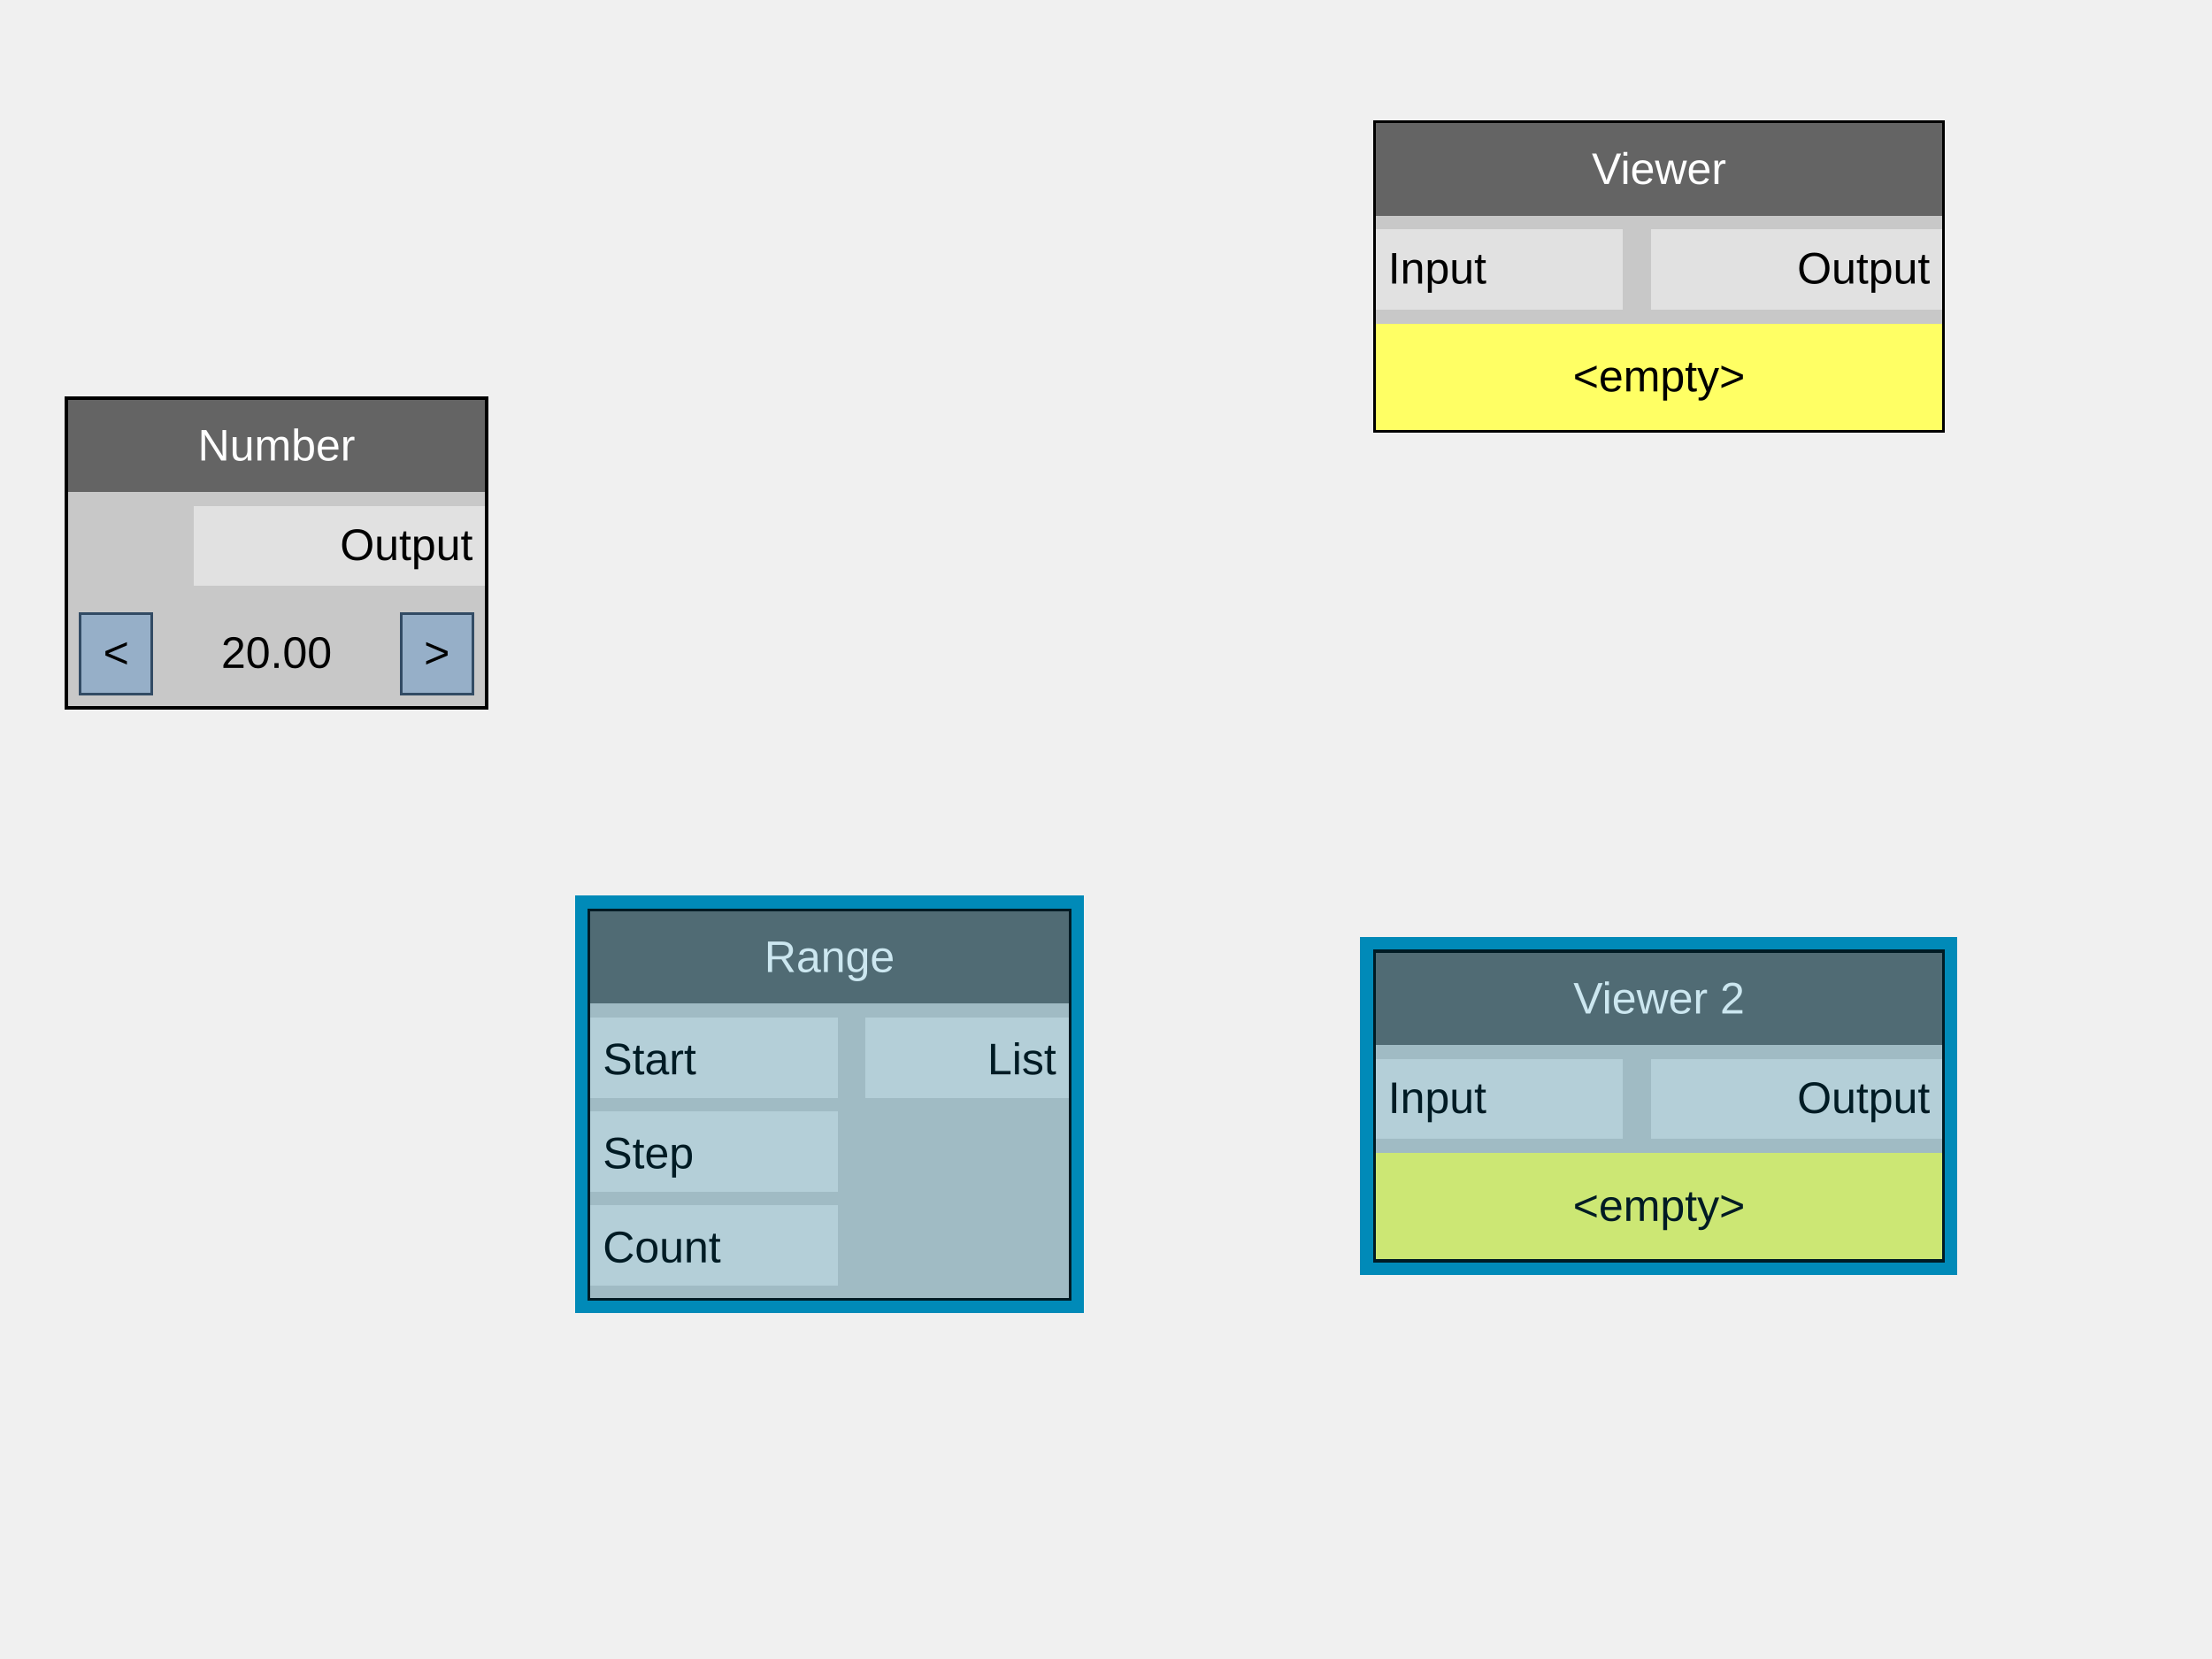
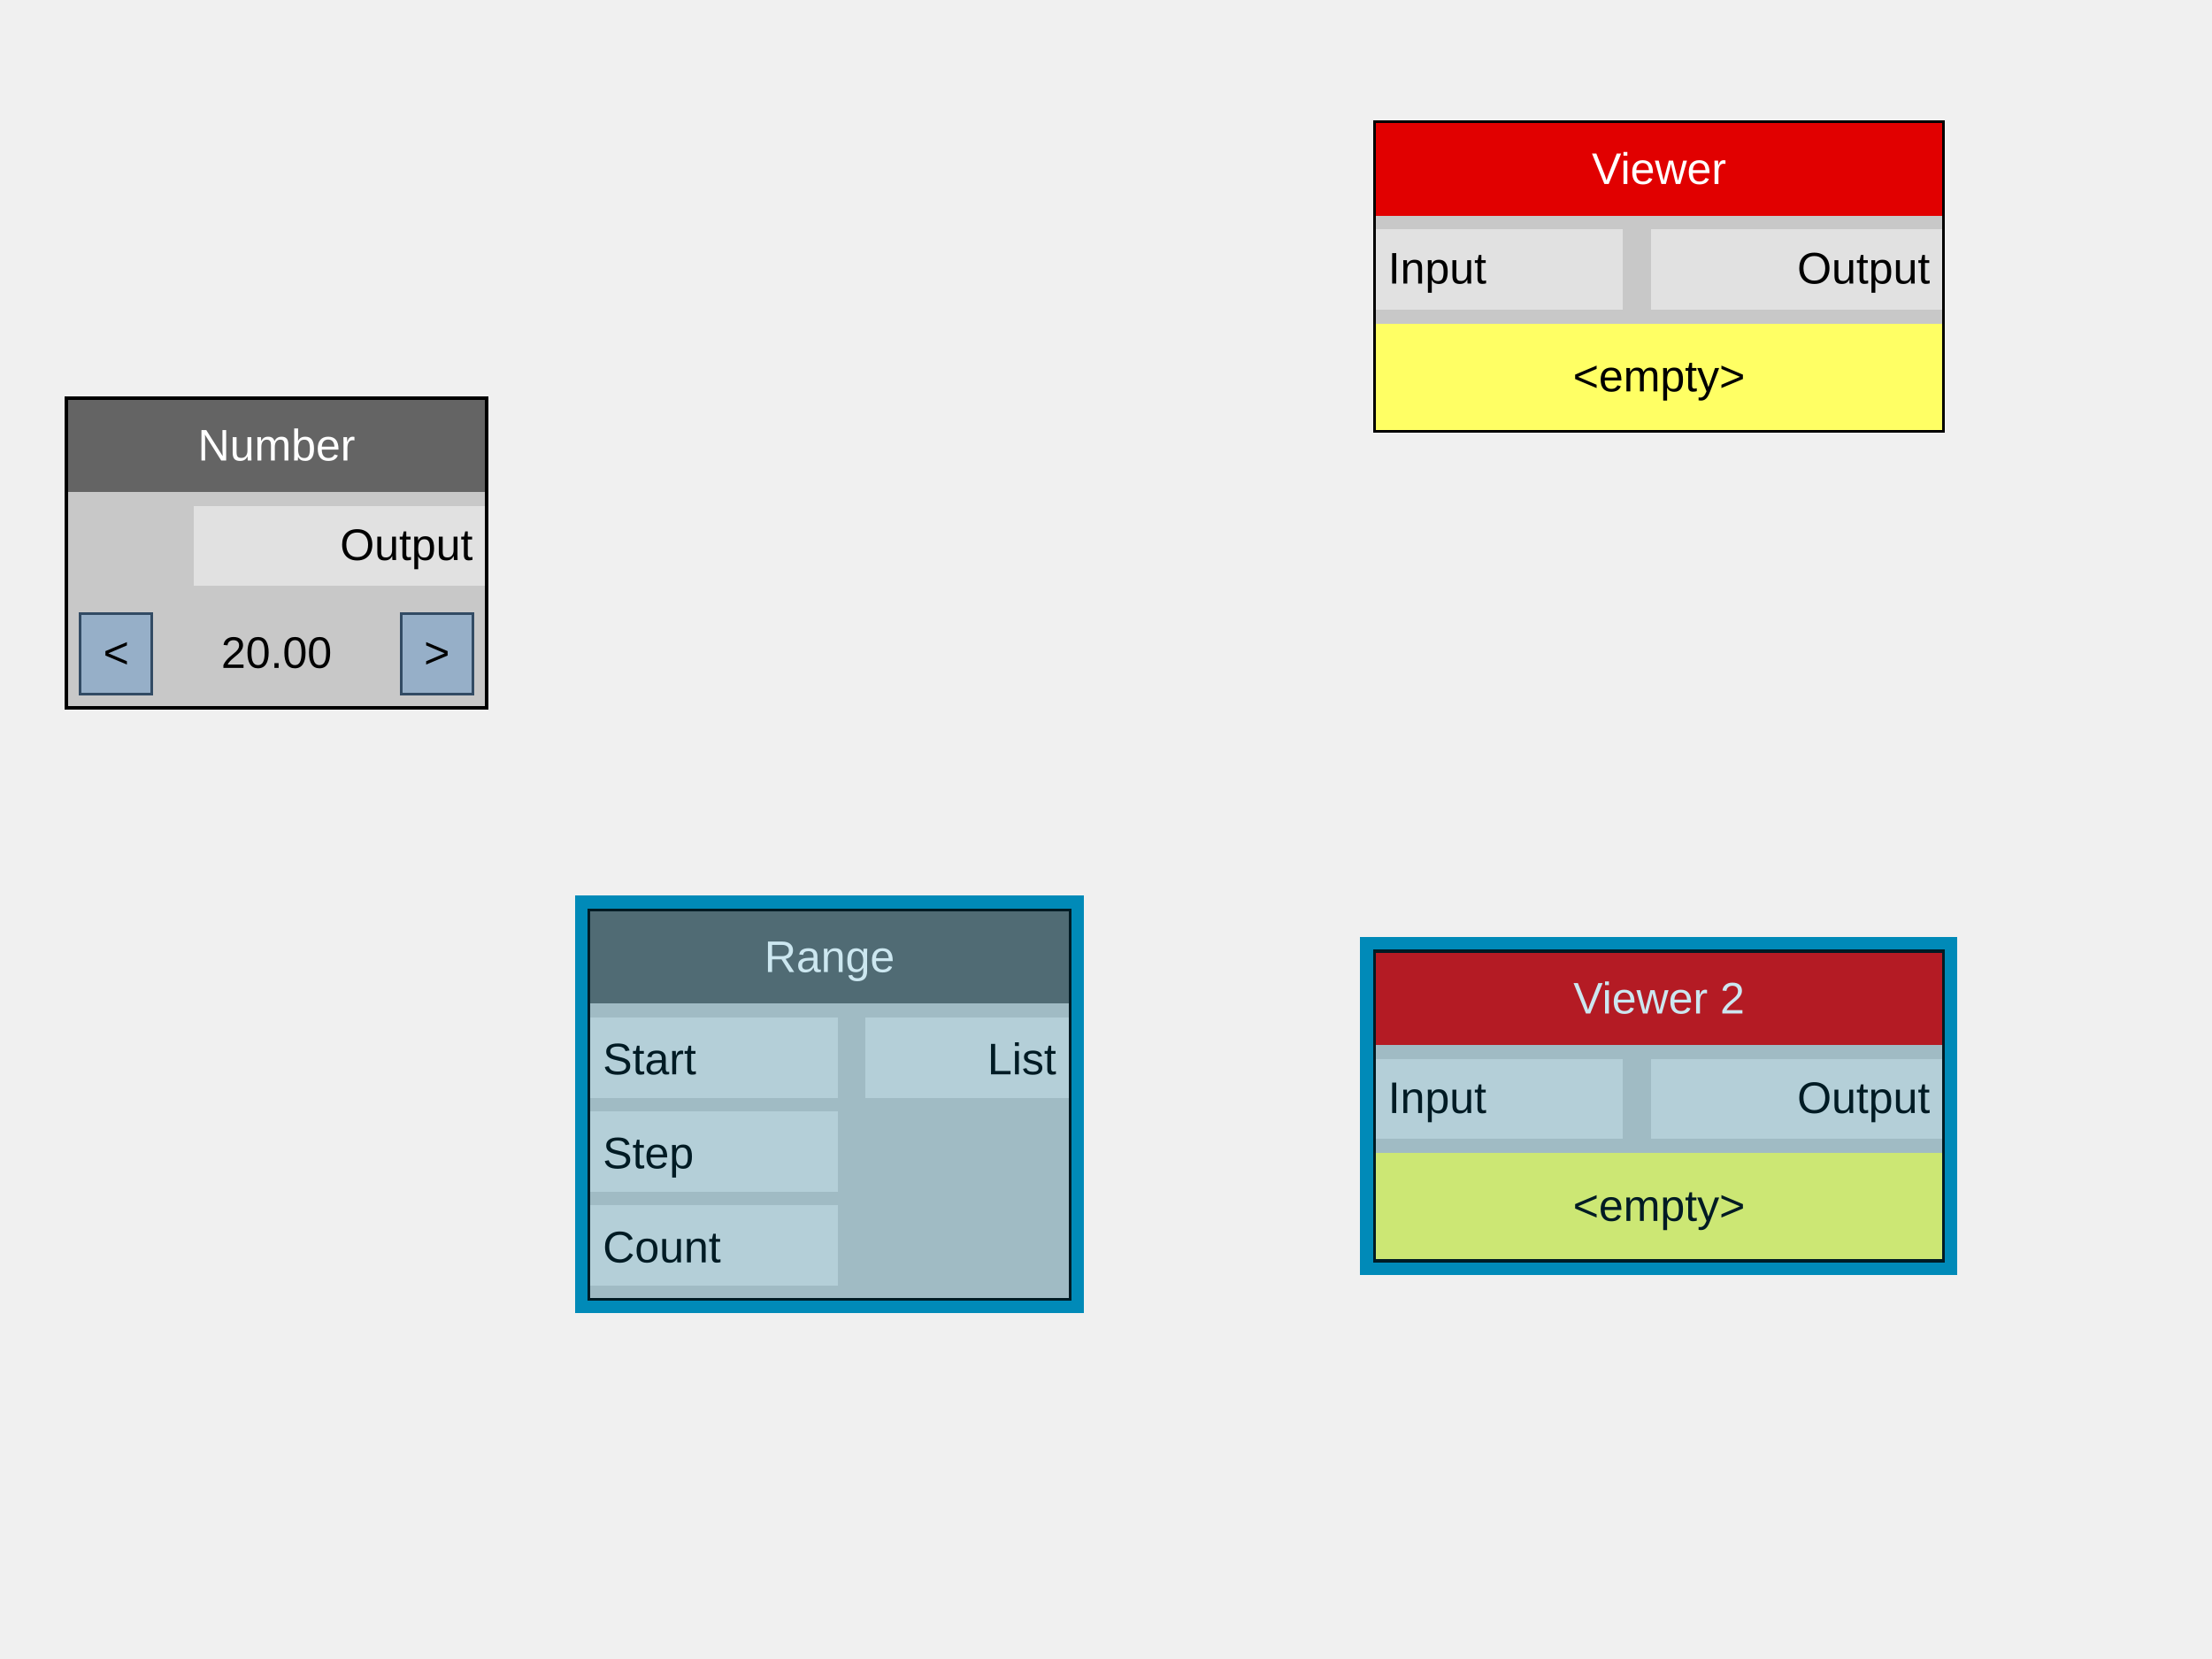
<svg xmlns="http://www.w3.org/2000/svg" version="1.1" width="800" height="600" shape-rendering="crispEdges">
  <rect x="0" y="0" width="800" height="600" style="fill:rgb(240,240,240);" />
  <rect x="24" y="144" width="152" height="34" style="fill:rgb(100,100,100);" />
  <text x="100" y="161" dominant-baseline="central" text-anchor="middle" style="fill:rgb(255,255,255);font-family:Arial;font-size:16px;">Number</text>
  <rect x="24" y="178" width="152" height="39" style="fill:rgb(200,200,200);" />
  <rect x="70" y="183" width="106" height="29" style="fill:rgb(225,225,225);" />
  <text x="171" y="197" dominant-baseline="central" text-anchor="end" style="fill:rgb(0,0,0);font-family:Arial;font-size:16px;">Output</text>
  <rect x="24" y="217" width="152" height="39" style="fill:rgb(200,200,200);" />
  <text x="100" y="236" dominant-baseline="central" text-anchor="middle" style="fill:rgb(0,0,0);font-family:Arial;font-size:16px;">20.00</text>
  <rect x="29" y="222" width="26" height="29" style="fill:rgb(150,175,200);" />
  <text x="42" y="236" dominant-baseline="central" text-anchor="middle" style="fill:rgb(0,0,0);font-family:Arial;font-size:16px;">&lt;</text>
  <rect x="29" y="222" width="26" height="29" style="fill:none;stroke-width:1px;stroke:rgb(50,75,100);" />
  <rect x="145" y="222" width="26" height="29" style="fill:rgb(150,175,200);" />
  <text x="158" y="236" dominant-baseline="central" text-anchor="middle" style="fill:rgb(0,0,0);font-family:Arial;font-size:16px;">&gt;</text>
  <rect x="145" y="222" width="26" height="29" style="fill:none;stroke-width:1px;stroke:rgb(50,75,100);" />
  <rect x="24" y="144" width="152" height="112" style="fill:none;stroke-width:1px;stroke:rgb(0,0,0);" />
  <rect x="208" y="324" width="184" height="151" style="fill:rgb(0,138,184);" />
  <rect x="213" y="329" width="174" height="34" style="fill:rgb(80,107,116);" />
  <text x="300" y="346" dominant-baseline="central" text-anchor="middle" style="fill:rgb(204,231,240);font-family:Arial;font-size:16px;">Range</text>
  <rect x="213" y="363" width="174" height="107" style="fill:rgb(160,187,196);" />
  <rect x="213" y="368" width="90" height="29" style="fill:rgb(180,207,216);" />
  <text x="218" y="383" dominant-baseline="central" text-anchor="start" style="fill:rgb(0,27,36);font-family:Arial;font-size:16px;">Start</text>
  <rect x="213" y="402" width="90" height="29" style="fill:rgb(180,207,216);" />
  <text x="218" y="417" dominant-baseline="central" text-anchor="start" style="fill:rgb(0,27,36);font-family:Arial;font-size:16px;">Step</text>
  <rect x="213" y="436" width="90" height="29" style="fill:rgb(180,207,216);" />
  <text x="218" y="451" dominant-baseline="central" text-anchor="start" style="fill:rgb(0,27,36);font-family:Arial;font-size:16px;">Count</text>
  <rect x="313" y="368" width="74" height="29" style="fill:rgb(180,207,216);" />
  <text x="382" y="383" dominant-baseline="central" text-anchor="end" style="fill:rgb(0,27,36);font-family:Arial;font-size:16px;">List</text>
  <rect x="213" y="329" width="174" height="141" style="fill:none;stroke-width:1px;stroke:rgb(0,27,36);" />
-   <rect x="497" y="44" width="206" height="34" style="fill:rgb(100,100,100);" />
+   <rect x="497" y="44" width="206" height="34" style="fill:rgb(225,0,0);" />
  <text x="600" y="61" dominant-baseline="central" text-anchor="middle" style="fill:rgb(255,255,255);font-family:Arial;font-size:16px;">Viewer</text>
  <rect x="497" y="78" width="206" height="39" style="fill:rgb(200,200,200);" />
  <rect x="497" y="83" width="90" height="29" style="fill:rgb(225,225,225);" />
  <text x="502" y="97" dominant-baseline="central" text-anchor="start" style="fill:rgb(0,0,0);font-family:Arial;font-size:16px;">Input</text>
  <rect x="597" y="83" width="106" height="29" style="fill:rgb(225,225,225);" />
  <text x="698" y="97" dominant-baseline="central" text-anchor="end" style="fill:rgb(0,0,0);font-family:Arial;font-size:16px;">Output</text>
  <rect x="497" y="117" width="206" height="39" style="fill:rgb(255,255,100);" />
  <text x="600" y="136" dominant-baseline="central" text-anchor="middle" style="fill:rgb(0,0,0);font-family:Arial;font-size:16px;">&lt;empty&gt;</text>
  <rect x="497" y="44" width="206" height="112" style="fill:none;stroke-width:1px;stroke:rgb(0,0,0);" />
  <rect x="492" y="339" width="216" height="122" style="fill:rgb(0,138,184);" />
-   <rect x="497" y="344" width="206" height="34" style="fill:rgb(80,107,116);" />
+   <rect x="497" y="344" width="206" height="34" style="fill:rgb(180,27,36);" />
  <text x="600" y="361" dominant-baseline="central" text-anchor="middle" style="fill:rgb(204,231,240);font-family:Arial;font-size:16px;">Viewer 2</text>
  <rect x="497" y="378" width="206" height="39" style="fill:rgb(160,187,196);" />
  <rect x="497" y="383" width="90" height="29" style="fill:rgb(180,207,216);" />
  <text x="502" y="397" dominant-baseline="central" text-anchor="start" style="fill:rgb(0,27,36);font-family:Arial;font-size:16px;">Input</text>
  <rect x="597" y="383" width="106" height="29" style="fill:rgb(180,207,216);" />
  <text x="698" y="397" dominant-baseline="central" text-anchor="end" style="fill:rgb(0,27,36);font-family:Arial;font-size:16px;">Output</text>
  <rect x="497" y="417" width="206" height="39" style="fill:rgb(204,231,116);" />
  <text x="600" y="436" dominant-baseline="central" text-anchor="middle" style="fill:rgb(0,27,36);font-family:Arial;font-size:16px;">&lt;empty&gt;</text>
  <rect x="497" y="344" width="206" height="112" style="fill:none;stroke-width:1px;stroke:rgb(0,27,36);" />
</svg>
